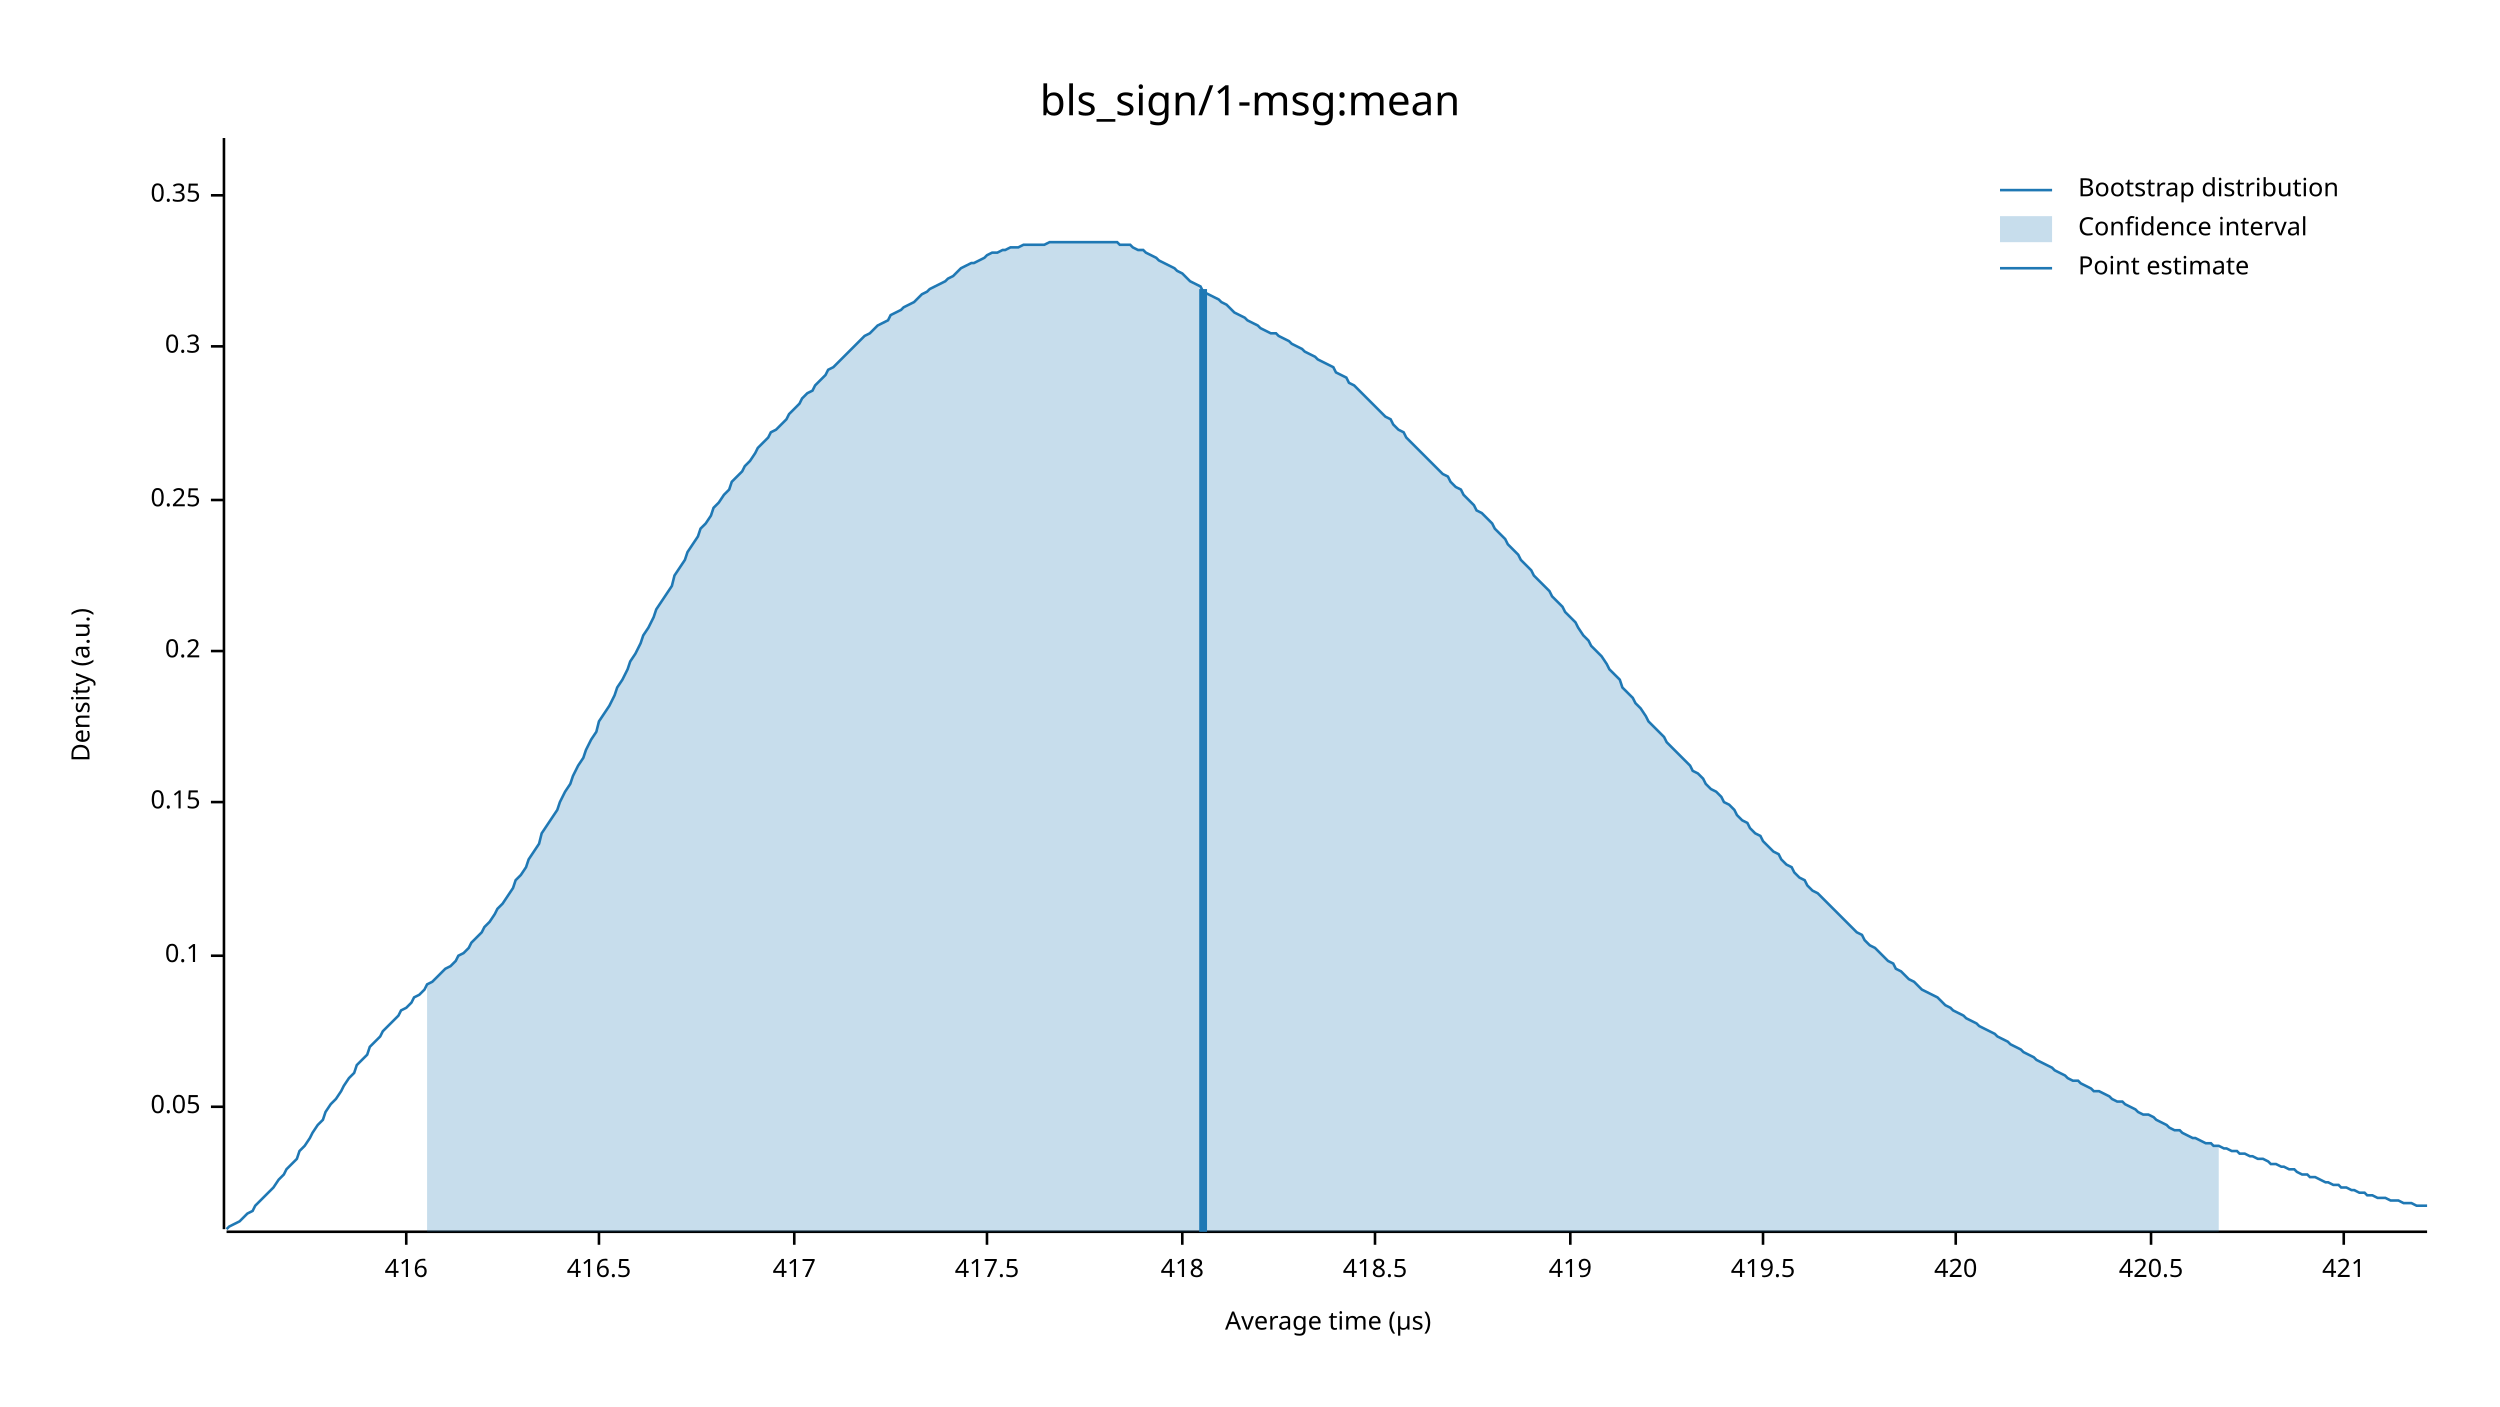
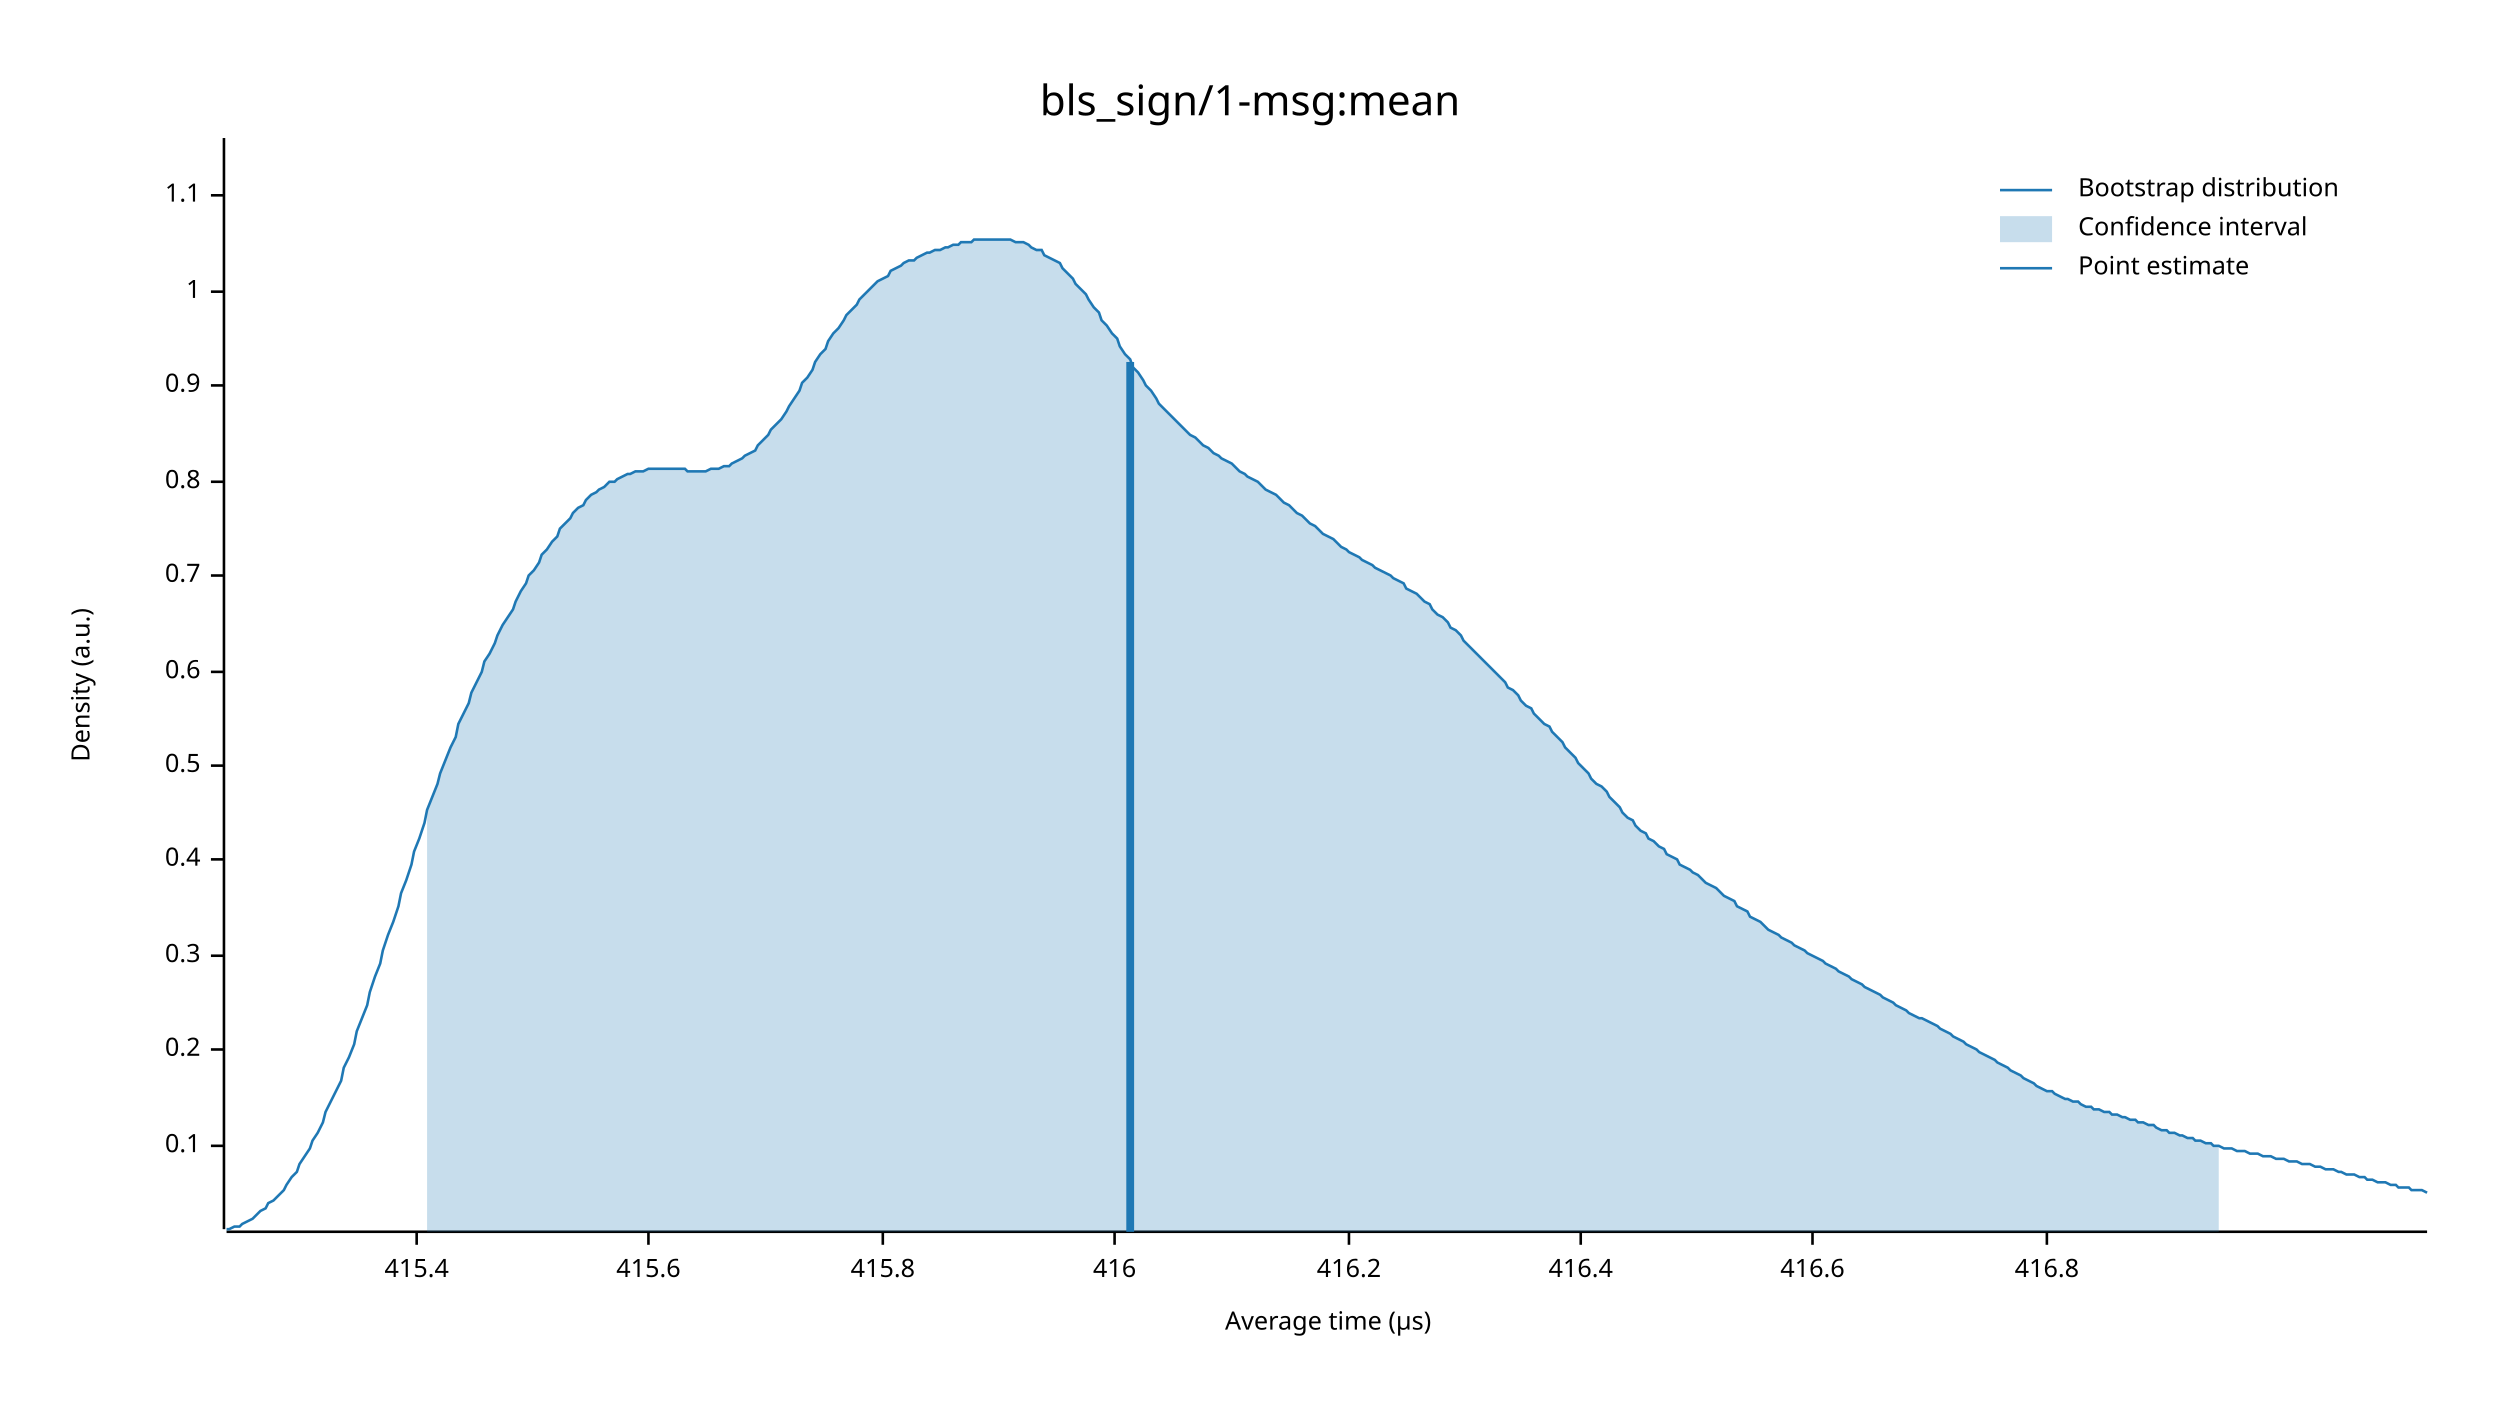
<svg xmlns="http://www.w3.org/2000/svg" width="960" height="540" viewBox="0 0 960 540">
  <text x="480" y="32" dy="0.76em" text-anchor="middle" font-family="sans-serif" font-size="16.129" opacity="1" fill="#000000">
bls_sign/1-msg:mean
</text>
  <text x="27" y="263" dy="0.76em" text-anchor="middle" font-family="sans-serif" font-size="9.677" opacity="1" fill="#000000" transform="rotate(270, 27, 263)">
Density (a.u.)
</text>
  <text x="510" y="513" dy="-0.5ex" text-anchor="middle" font-family="sans-serif" font-size="9.677" opacity="1" fill="#000000">
Average time (µs)
</text>
  <polyline fill="none" opacity="1" stroke="#000000" stroke-width="1" points="86,53 86,472 " />
-   <text x="77" y="425" dy="0.5ex" text-anchor="end" font-family="sans-serif" font-size="9.677" opacity="1" fill="#000000">
- 0.05
- </text>
-   <polyline fill="none" opacity="1" stroke="#000000" stroke-width="1" points="81,425 86,425 " />
-   <text x="77" y="367" dy="0.5ex" text-anchor="end" font-family="sans-serif" font-size="9.677" opacity="1" fill="#000000">
+   <text x="77" y="440" dy="0.5ex" text-anchor="end" font-family="sans-serif" font-size="9.677" opacity="1" fill="#000000">
0.1
</text>
-   <polyline fill="none" opacity="1" stroke="#000000" stroke-width="1" points="81,367 86,367 " />
-   <text x="77" y="308" dy="0.5ex" text-anchor="end" font-family="sans-serif" font-size="9.677" opacity="1" fill="#000000">
- 0.15
- </text>
-   <polyline fill="none" opacity="1" stroke="#000000" stroke-width="1" points="81,308 86,308 " />
-   <text x="77" y="250" dy="0.5ex" text-anchor="end" font-family="sans-serif" font-size="9.677" opacity="1" fill="#000000">
+   <polyline fill="none" opacity="1" stroke="#000000" stroke-width="1" points="81,440 86,440 " />
+   <text x="77" y="403" dy="0.5ex" text-anchor="end" font-family="sans-serif" font-size="9.677" opacity="1" fill="#000000">
0.2
</text>
-   <polyline fill="none" opacity="1" stroke="#000000" stroke-width="1" points="81,250 86,250 " />
-   <text x="77" y="192" dy="0.5ex" text-anchor="end" font-family="sans-serif" font-size="9.677" opacity="1" fill="#000000">
- 0.25
- </text>
-   <polyline fill="none" opacity="1" stroke="#000000" stroke-width="1" points="81,192 86,192 " />
-   <text x="77" y="133" dy="0.5ex" text-anchor="end" font-family="sans-serif" font-size="9.677" opacity="1" fill="#000000">
+   <polyline fill="none" opacity="1" stroke="#000000" stroke-width="1" points="81,403 86,403 " />
+   <text x="77" y="367" dy="0.5ex" text-anchor="end" font-family="sans-serif" font-size="9.677" opacity="1" fill="#000000">
0.3
</text>
-   <polyline fill="none" opacity="1" stroke="#000000" stroke-width="1" points="81,133 86,133 " />
+   <polyline fill="none" opacity="1" stroke="#000000" stroke-width="1" points="81,367 86,367 " />
+   <text x="77" y="330" dy="0.5ex" text-anchor="end" font-family="sans-serif" font-size="9.677" opacity="1" fill="#000000">
+ 0.4
+ </text>
+   <polyline fill="none" opacity="1" stroke="#000000" stroke-width="1" points="81,330 86,330 " />
+   <text x="77" y="294" dy="0.5ex" text-anchor="end" font-family="sans-serif" font-size="9.677" opacity="1" fill="#000000">
+ 0.5
+ </text>
+   <polyline fill="none" opacity="1" stroke="#000000" stroke-width="1" points="81,294 86,294 " />
+   <text x="77" y="258" dy="0.5ex" text-anchor="end" font-family="sans-serif" font-size="9.677" opacity="1" fill="#000000">
+ 0.6
+ </text>
+   <polyline fill="none" opacity="1" stroke="#000000" stroke-width="1" points="81,258 86,258 " />
+   <text x="77" y="221" dy="0.5ex" text-anchor="end" font-family="sans-serif" font-size="9.677" opacity="1" fill="#000000">
+ 0.7
+ </text>
+   <polyline fill="none" opacity="1" stroke="#000000" stroke-width="1" points="81,221 86,221 " />
+   <text x="77" y="185" dy="0.5ex" text-anchor="end" font-family="sans-serif" font-size="9.677" opacity="1" fill="#000000">
+ 0.8
+ </text>
+   <polyline fill="none" opacity="1" stroke="#000000" stroke-width="1" points="81,185 86,185 " />
+   <text x="77" y="148" dy="0.5ex" text-anchor="end" font-family="sans-serif" font-size="9.677" opacity="1" fill="#000000">
+ 0.9
+ </text>
+   <polyline fill="none" opacity="1" stroke="#000000" stroke-width="1" points="81,148 86,148 " />
+   <text x="77" y="112" dy="0.5ex" text-anchor="end" font-family="sans-serif" font-size="9.677" opacity="1" fill="#000000">
+ 1
+ </text>
+   <polyline fill="none" opacity="1" stroke="#000000" stroke-width="1" points="81,112 86,112 " />
  <text x="77" y="75" dy="0.5ex" text-anchor="end" font-family="sans-serif" font-size="9.677" opacity="1" fill="#000000">
- 0.35
+ 1.1
</text>
  <polyline fill="none" opacity="1" stroke="#000000" stroke-width="1" points="81,75 86,75 " />
  <polyline fill="none" opacity="1" stroke="#000000" stroke-width="1" points="87,473 932,473 " />
-   <text x="156" y="483" dy="0.76em" text-anchor="middle" font-family="sans-serif" font-size="9.677" opacity="1" fill="#000000">
+   <text x="160" y="483" dy="0.76em" text-anchor="middle" font-family="sans-serif" font-size="9.677" opacity="1" fill="#000000">
+ 415.4
+ </text>
+   <polyline fill="none" opacity="1" stroke="#000000" stroke-width="1" points="160,473 160,478 " />
+   <text x="249" y="483" dy="0.76em" text-anchor="middle" font-family="sans-serif" font-size="9.677" opacity="1" fill="#000000">
+ 415.6
+ </text>
+   <polyline fill="none" opacity="1" stroke="#000000" stroke-width="1" points="249,473 249,478 " />
+   <text x="339" y="483" dy="0.76em" text-anchor="middle" font-family="sans-serif" font-size="9.677" opacity="1" fill="#000000">
+ 415.8
+ </text>
+   <polyline fill="none" opacity="1" stroke="#000000" stroke-width="1" points="339,473 339,478 " />
+   <text x="428" y="483" dy="0.76em" text-anchor="middle" font-family="sans-serif" font-size="9.677" opacity="1" fill="#000000">
416
</text>
-   <polyline fill="none" opacity="1" stroke="#000000" stroke-width="1" points="156,473 156,478 " />
-   <text x="230" y="483" dy="0.76em" text-anchor="middle" font-family="sans-serif" font-size="9.677" opacity="1" fill="#000000">
- 416.5
+   <polyline fill="none" opacity="1" stroke="#000000" stroke-width="1" points="428,473 428,478 " />
+   <text x="518" y="483" dy="0.76em" text-anchor="middle" font-family="sans-serif" font-size="9.677" opacity="1" fill="#000000">
+ 416.2
</text>
-   <polyline fill="none" opacity="1" stroke="#000000" stroke-width="1" points="230,473 230,478 " />
-   <text x="305" y="483" dy="0.76em" text-anchor="middle" font-family="sans-serif" font-size="9.677" opacity="1" fill="#000000">
- 417
+   <polyline fill="none" opacity="1" stroke="#000000" stroke-width="1" points="518,473 518,478 " />
+   <text x="607" y="483" dy="0.76em" text-anchor="middle" font-family="sans-serif" font-size="9.677" opacity="1" fill="#000000">
+ 416.4
</text>
-   <polyline fill="none" opacity="1" stroke="#000000" stroke-width="1" points="305,473 305,478 " />
-   <text x="379" y="483" dy="0.76em" text-anchor="middle" font-family="sans-serif" font-size="9.677" opacity="1" fill="#000000">
- 417.5
+   <polyline fill="none" opacity="1" stroke="#000000" stroke-width="1" points="607,473 607,478 " />
+   <text x="696" y="483" dy="0.76em" text-anchor="middle" font-family="sans-serif" font-size="9.677" opacity="1" fill="#000000">
+ 416.6
</text>
-   <polyline fill="none" opacity="1" stroke="#000000" stroke-width="1" points="379,473 379,478 " />
-   <text x="454" y="483" dy="0.76em" text-anchor="middle" font-family="sans-serif" font-size="9.677" opacity="1" fill="#000000">
- 418
+   <polyline fill="none" opacity="1" stroke="#000000" stroke-width="1" points="696,473 696,478 " />
+   <text x="786" y="483" dy="0.76em" text-anchor="middle" font-family="sans-serif" font-size="9.677" opacity="1" fill="#000000">
+ 416.8
</text>
-   <polyline fill="none" opacity="1" stroke="#000000" stroke-width="1" points="454,473 454,478 " />
-   <text x="528" y="483" dy="0.76em" text-anchor="middle" font-family="sans-serif" font-size="9.677" opacity="1" fill="#000000">
- 418.5
- </text>
-   <polyline fill="none" opacity="1" stroke="#000000" stroke-width="1" points="528,473 528,478 " />
-   <text x="603" y="483" dy="0.76em" text-anchor="middle" font-family="sans-serif" font-size="9.677" opacity="1" fill="#000000">
- 419
- </text>
-   <polyline fill="none" opacity="1" stroke="#000000" stroke-width="1" points="603,473 603,478 " />
-   <text x="677" y="483" dy="0.76em" text-anchor="middle" font-family="sans-serif" font-size="9.677" opacity="1" fill="#000000">
- 419.5
- </text>
-   <polyline fill="none" opacity="1" stroke="#000000" stroke-width="1" points="677,473 677,478 " />
-   <text x="751" y="483" dy="0.76em" text-anchor="middle" font-family="sans-serif" font-size="9.677" opacity="1" fill="#000000">
- 420
- </text>
-   <polyline fill="none" opacity="1" stroke="#000000" stroke-width="1" points="751,473 751,478 " />
-   <text x="826" y="483" dy="0.76em" text-anchor="middle" font-family="sans-serif" font-size="9.677" opacity="1" fill="#000000">
- 420.5
- </text>
-   <polyline fill="none" opacity="1" stroke="#000000" stroke-width="1" points="826,473 826,478 " />
-   <text x="900" y="483" dy="0.76em" text-anchor="middle" font-family="sans-serif" font-size="9.677" opacity="1" fill="#000000">
- 421
- </text>
-   <polyline fill="none" opacity="1" stroke="#000000" stroke-width="1" points="900,473 900,478 " />
-   <polyline fill="none" opacity="1" stroke="#1F78B4" stroke-width="1" points="87,472 88,471 90,470 92,469 93,468 95,466 97,465 98,463 100,461 102,459 103,458 105,456 107,453 109,451 110,449 112,447 114,445 115,442 117,440 119,437 120,435 122,432 124,430 125,427 127,424 129,422 131,419 132,417 134,414 136,412 137,409 139,407 141,405 142,402 144,400 146,398 147,396 149,394 151,392 153,390 154,388 156,387 158,385 159,383 161,382 163,380 164,378 166,377 168,375 169,374 171,372 173,371 175,369 176,367 178,366 180,364 181,362 183,360 185,358 186,356 188,354 190,351 191,349 193,347 195,344 197,341 198,338 200,336 202,333 203,330 205,327 207,324 208,320 210,317 212,314 214,311 215,308 217,304 219,301 220,298 222,294 224,291 225,288 227,284 229,281 230,277 232,274 234,271 236,267 237,264 239,261 241,257 242,254 244,251 246,247 247,244 249,241 251,237 252,234 254,231 256,228 258,225 259,221 261,218 263,215 264,212 266,209 268,206 269,203 271,201 273,198 274,195 276,193 278,190 280,188 281,185 283,183 285,181 286,179 288,177 290,174 291,172 293,170 295,168 296,166 298,165 300,163 302,161 303,159 305,157 307,155 308,153 310,151 312,150 313,148 315,146 317,144 318,142 320,141 322,139 324,137 325,136 327,134 329,132 330,131 332,129 334,128 335,127 337,125 339,124 341,123 342,121 344,120 346,119 347,118 349,117 351,116 352,115 354,113 356,112 357,111 359,110 361,109 363,108 364,107 366,106 368,104 369,103 371,102 373,101 374,101 376,100 378,99 379,98 381,97 383,97 385,96 386,96 388,95 390,95 391,95 393,94 395,94 396,94 398,94 400,94 401,94 403,93 405,93 407,93 408,93 410,93 412,93 413,93 415,93 417,93 418,93 420,93 422,93 423,93 425,93 427,93 429,93 430,94 432,94 434,94 435,95 437,96 439,96 440,97 442,98 444,99 445,100 447,101 449,102 451,103 452,104 454,105 456,107 457,108 459,109 461,110 462,112 464,113 466,114 468,115 469,116 471,117 473,119 474,120 476,121 478,122 479,123 481,124 483,125 484,126 486,127 488,128 490,128 491,129 493,130 495,131 496,132 498,133 500,134 501,135 503,136 505,137 506,138 508,139 510,140 512,141 513,143 515,144 517,145 518,147 520,148 522,150 523,151 525,153 527,155 528,156 530,158 532,160 534,161 535,163 537,165 539,166 540,168 542,170 544,172 545,173 547,175 549,177 550,178 552,180 554,182 556,183 557,185 559,187 561,188 562,190 564,192 566,194 567,196 569,197 571,199 573,201 574,203 576,205 578,207 579,209 581,211 583,213 584,215 586,217 588,219 589,221 591,223 593,225 595,227 596,229 598,231 600,233 601,235 603,237 605,239 606,241 608,244 610,246 611,248 613,250 615,252 617,255 618,257 620,259 622,261 623,264 625,266 627,268 628,270 630,272 632,275 633,277 635,279 637,281 639,283 640,285 642,287 644,289 645,290 647,292 649,294 650,296 652,297 654,299 655,301 657,303 659,304 661,306 662,308 664,309 666,311 667,313 669,315 671,316 672,318 674,320 676,321 677,323 679,325 681,327 683,328 684,330 686,332 688,333 689,335 691,337 693,338 694,340 696,342 698,343 700,345 701,346 703,348 705,350 706,351 708,353 710,355 711,356 713,358 715,359 716,361 718,363 720,364 722,366 723,367 725,369 727,370 728,372 730,373 732,375 733,376 735,377 737,379 738,380 740,381 742,382 744,383 745,384 747,386 749,387 750,388 752,389 754,390 755,391 757,392 759,393 760,394 762,395 764,396 766,397 767,398 769,399 771,400 772,401 774,402 776,403 777,404 779,405 781,406 782,407 784,408 786,409 788,410 789,411 791,412 793,413 794,414 796,415 798,415 799,416 801,417 803,418 804,419 806,419 808,420 810,421 811,422 813,423 815,423 816,424 818,425 820,426 821,427 823,428 825,428 827,429 828,430 830,431 832,432 833,433 835,434 837,434 838,435 840,436 842,437 843,437 845,438 847,439 849,439 850,440 852,440 854,441 855,441 857,442 859,442 860,443 862,443 864,444 865,444 867,445 869,445 871,446 872,447 874,447 876,448 877,448 879,449 881,449 882,450 884,451 886,451 887,452 889,452 891,453 893,454 894,454 896,455 898,455 899,456 901,456 903,457 904,457 906,458 908,458 909,459 911,459 913,460 915,460 916,460 918,461 920,461 921,461 923,462 925,462 926,462 928,463 930,463 932,463 " />
-   <polygon opacity="0.25" fill="#1F78B4" points="164,378 166,377 168,375 169,374 171,372 173,371 175,369 176,367 178,366 180,364 181,362 183,360 185,358 186,356 188,354 190,351 191,349 193,347 195,344 197,341 198,338 200,336 202,333 203,330 205,327 207,324 208,320 210,317 212,314 214,311 215,308 217,304 219,301 220,298 222,294 224,291 225,288 227,284 229,281 230,277 232,274 234,271 236,267 237,264 239,261 241,257 242,254 244,251 246,247 247,244 249,241 251,237 252,234 254,231 256,228 258,225 259,221 261,218 263,215 264,212 266,209 268,206 269,203 271,201 273,198 274,195 276,193 278,190 280,188 281,185 283,183 285,181 286,179 288,177 290,174 291,172 293,170 295,168 296,166 298,165 300,163 302,161 303,159 305,157 307,155 308,153 310,151 312,150 313,148 315,146 317,144 318,142 320,141 322,139 324,137 325,136 327,134 329,132 330,131 332,129 334,128 335,127 337,125 339,124 341,123 342,121 344,120 346,119 347,118 349,117 351,116 352,115 354,113 356,112 357,111 359,110 361,109 363,108 364,107 366,106 368,104 369,103 371,102 373,101 374,101 376,100 378,99 379,98 381,97 383,97 385,96 386,96 388,95 390,95 391,95 393,94 395,94 396,94 398,94 400,94 401,94 403,93 405,93 407,93 408,93 410,93 412,93 413,93 415,93 417,93 418,93 420,93 422,93 423,93 425,93 427,93 429,93 430,94 432,94 434,94 435,95 437,96 439,96 440,97 442,98 444,99 445,100 447,101 449,102 451,103 452,104 454,105 456,107 457,108 459,109 461,110 462,112 464,113 466,114 468,115 469,116 471,117 473,119 474,120 476,121 478,122 479,123 481,124 483,125 484,126 486,127 488,128 490,128 491,129 493,130 495,131 496,132 498,133 500,134 501,135 503,136 505,137 506,138 508,139 510,140 512,141 513,143 515,144 517,145 518,147 520,148 522,150 523,151 525,153 527,155 528,156 530,158 532,160 534,161 535,163 537,165 539,166 540,168 542,170 544,172 545,173 547,175 549,177 550,178 552,180 554,182 556,183 557,185 559,187 561,188 562,190 564,192 566,194 567,196 569,197 571,199 573,201 574,203 576,205 578,207 579,209 581,211 583,213 584,215 586,217 588,219 589,221 591,223 593,225 595,227 596,229 598,231 600,233 601,235 603,237 605,239 606,241 608,244 610,246 611,248 613,250 615,252 617,255 618,257 620,259 622,261 623,264 625,266 627,268 628,270 630,272 632,275 633,277 635,279 637,281 639,283 640,285 642,287 644,289 645,290 647,292 649,294 650,296 652,297 654,299 655,301 657,303 659,304 661,306 662,308 664,309 666,311 667,313 669,315 671,316 672,318 674,320 676,321 677,323 679,325 681,327 683,328 684,330 686,332 688,333 689,335 691,337 693,338 694,340 696,342 698,343 700,345 701,346 703,348 705,350 706,351 708,353 710,355 711,356 713,358 715,359 716,361 718,363 720,364 722,366 723,367 725,369 727,370 728,372 730,373 732,375 733,376 735,377 737,379 738,380 740,381 742,382 744,383 745,384 747,386 749,387 750,388 752,389 754,390 755,391 757,392 759,393 760,394 762,395 764,396 766,397 767,398 769,399 771,400 772,401 774,402 776,403 777,404 779,405 781,406 782,407 784,408 786,409 788,410 789,411 791,412 793,413 794,414 796,415 798,415 799,416 801,417 803,418 804,419 806,419 808,420 810,421 811,422 813,423 815,423 816,424 818,425 820,426 821,427 823,428 825,428 827,429 828,430 830,431 832,432 833,433 835,434 837,434 838,435 840,436 842,437 843,437 845,438 847,439 849,439 850,440 852,440 852,473 164,473 " />
-   <polyline fill="none" opacity="1" stroke="#1F78B4" stroke-width="3" points="462,473 462,111 " />
+   <polyline fill="none" opacity="1" stroke="#000000" stroke-width="1" points="786,473 786,478 " />
+   <polyline fill="none" opacity="1" stroke="#1F78B4" stroke-width="1" points="87,472 88,472 90,471 92,471 93,470 95,469 97,468 98,467 100,465 102,464 103,462 105,461 107,459 109,457 110,455 112,452 114,450 115,447 117,444 119,441 120,438 122,435 124,431 125,427 127,423 129,419 131,415 132,410 134,406 136,401 137,396 139,391 141,386 142,381 144,375 146,370 147,365 149,359 151,354 153,348 154,343 156,338 158,332 159,327 161,322 163,316 164,311 166,306 168,301 169,297 171,292 173,287 175,283 176,278 178,274 180,270 181,266 183,262 185,258 186,254 188,251 190,247 191,244 193,240 195,237 197,234 198,231 200,227 202,224 203,221 205,219 207,216 208,213 210,211 212,208 214,206 215,203 217,201 219,199 220,197 222,195 224,194 225,192 227,190 229,189 230,188 232,187 234,185 236,185 237,184 239,183 241,182 242,182 244,181 246,181 247,181 249,180 251,180 252,180 254,180 256,180 258,180 259,180 261,180 263,180 264,181 266,181 268,181 269,181 271,181 273,180 274,180 276,180 278,179 280,179 281,178 283,177 285,176 286,175 288,174 290,173 291,171 293,169 295,167 296,165 298,163 300,161 302,158 303,156 305,153 307,150 308,147 310,145 312,142 313,139 315,136 317,134 318,131 320,128 322,126 324,123 325,121 327,119 329,117 330,115 332,113 334,111 335,110 337,108 339,107 341,106 342,104 344,103 346,102 347,101 349,100 351,100 352,99 354,98 356,97 357,97 359,96 361,96 363,95 364,95 366,94 368,94 369,93 371,93 373,93 374,92 376,92 378,92 379,92 381,92 383,92 385,92 386,92 388,92 390,93 391,93 393,93 395,94 396,95 398,96 400,96 401,98 403,99 405,100 407,101 408,103 410,105 412,107 413,109 415,111 417,113 418,115 420,118 422,120 423,123 425,125 427,128 429,130 430,133 432,136 434,138 435,141 437,143 439,146 440,148 442,150 444,153 445,155 447,157 449,159 451,161 452,162 454,164 456,166 457,167 459,168 461,170 462,171 464,172 466,174 468,175 469,176 471,177 473,178 474,179 476,181 478,182 479,183 481,184 483,185 484,186 486,188 488,189 490,190 491,191 493,193 495,194 496,195 498,197 500,198 501,199 503,201 505,202 506,203 508,205 510,206 512,207 513,208 515,210 517,211 518,212 520,213 522,214 523,215 525,216 527,217 528,218 530,219 532,220 534,221 535,222 537,223 539,224 540,226 542,227 544,228 545,229 547,231 549,232 550,234 552,236 554,237 556,239 557,241 559,242 561,244 562,246 564,248 566,250 567,251 569,253 571,255 573,257 574,258 576,260 578,262 579,264 581,265 583,267 584,269 586,271 588,272 589,274 591,276 593,278 595,279 596,281 598,283 600,285 601,287 603,289 605,291 606,293 608,295 610,297 611,299 613,301 615,302 617,304 618,306 620,308 622,310 623,312 625,314 627,315 628,317 630,319 632,320 633,322 635,323 637,325 639,326 640,328 642,329 644,330 645,332 647,333 649,334 650,335 652,336 654,338 655,339 657,340 659,341 661,343 662,344 664,345 666,346 667,348 669,349 671,350 672,352 674,353 676,354 677,355 679,357 681,358 683,359 684,360 686,361 688,362 689,363 691,364 693,365 694,366 696,367 698,368 700,369 701,370 703,371 705,372 706,373 708,374 710,375 711,376 713,377 715,378 716,379 718,380 720,381 722,382 723,383 725,384 727,385 728,386 730,387 732,388 733,389 735,390 737,391 738,391 740,392 742,393 744,394 745,395 747,396 749,397 750,398 752,399 754,400 755,401 757,402 759,403 760,404 762,405 764,406 766,407 767,408 769,409 771,410 772,411 774,412 776,413 777,414 779,415 781,416 782,417 784,418 786,419 788,419 789,420 791,421 793,422 794,422 796,423 798,423 799,424 801,425 803,425 804,426 806,426 808,427 810,427 811,428 813,428 815,429 816,429 818,430 820,430 821,431 823,431 825,432 827,432 828,433 830,434 832,434 833,435 835,435 837,436 838,436 840,437 842,437 843,438 845,438 847,439 849,439 850,440 852,440 854,441 855,441 857,441 859,442 860,442 862,442 864,443 865,443 867,443 869,444 871,444 872,444 874,445 876,445 877,445 879,446 881,446 882,446 884,447 886,447 887,447 889,448 891,448 893,449 894,449 896,449 898,450 899,450 901,451 903,451 904,451 906,452 908,452 909,453 911,453 913,454 915,454 916,454 918,455 920,455 921,456 923,456 925,456 926,457 928,457 930,457 932,458 " />
+   <polygon opacity="0.25" fill="#1F78B4" points="164,311 166,306 168,301 169,297 171,292 173,287 175,283 176,278 178,274 180,270 181,266 183,262 185,258 186,254 188,251 190,247 191,244 193,240 195,237 197,234 198,231 200,227 202,224 203,221 205,219 207,216 208,213 210,211 212,208 214,206 215,203 217,201 219,199 220,197 222,195 224,194 225,192 227,190 229,189 230,188 232,187 234,185 236,185 237,184 239,183 241,182 242,182 244,181 246,181 247,181 249,180 251,180 252,180 254,180 256,180 258,180 259,180 261,180 263,180 264,181 266,181 268,181 269,181 271,181 273,180 274,180 276,180 278,179 280,179 281,178 283,177 285,176 286,175 288,174 290,173 291,171 293,169 295,167 296,165 298,163 300,161 302,158 303,156 305,153 307,150 308,147 310,145 312,142 313,139 315,136 317,134 318,131 320,128 322,126 324,123 325,121 327,119 329,117 330,115 332,113 334,111 335,110 337,108 339,107 341,106 342,104 344,103 346,102 347,101 349,100 351,100 352,99 354,98 356,97 357,97 359,96 361,96 363,95 364,95 366,94 368,94 369,93 371,93 373,93 374,92 376,92 378,92 379,92 381,92 383,92 385,92 386,92 388,92 390,93 391,93 393,93 395,94 396,95 398,96 400,96 401,98 403,99 405,100 407,101 408,103 410,105 412,107 413,109 415,111 417,113 418,115 420,118 422,120 423,123 425,125 427,128 429,130 430,133 432,136 434,138 435,141 437,143 439,146 440,148 442,150 444,153 445,155 447,157 449,159 451,161 452,162 454,164 456,166 457,167 459,168 461,170 462,171 464,172 466,174 468,175 469,176 471,177 473,178 474,179 476,181 478,182 479,183 481,184 483,185 484,186 486,188 488,189 490,190 491,191 493,193 495,194 496,195 498,197 500,198 501,199 503,201 505,202 506,203 508,205 510,206 512,207 513,208 515,210 517,211 518,212 520,213 522,214 523,215 525,216 527,217 528,218 530,219 532,220 534,221 535,222 537,223 539,224 540,226 542,227 544,228 545,229 547,231 549,232 550,234 552,236 554,237 556,239 557,241 559,242 561,244 562,246 564,248 566,250 567,251 569,253 571,255 573,257 574,258 576,260 578,262 579,264 581,265 583,267 584,269 586,271 588,272 589,274 591,276 593,278 595,279 596,281 598,283 600,285 601,287 603,289 605,291 606,293 608,295 610,297 611,299 613,301 615,302 617,304 618,306 620,308 622,310 623,312 625,314 627,315 628,317 630,319 632,320 633,322 635,323 637,325 639,326 640,328 642,329 644,330 645,332 647,333 649,334 650,335 652,336 654,338 655,339 657,340 659,341 661,343 662,344 664,345 666,346 667,348 669,349 671,350 672,352 674,353 676,354 677,355 679,357 681,358 683,359 684,360 686,361 688,362 689,363 691,364 693,365 694,366 696,367 698,368 700,369 701,370 703,371 705,372 706,373 708,374 710,375 711,376 713,377 715,378 716,379 718,380 720,381 722,382 723,383 725,384 727,385 728,386 730,387 732,388 733,389 735,390 737,391 738,391 740,392 742,393 744,394 745,395 747,396 749,397 750,398 752,399 754,400 755,401 757,402 759,403 760,404 762,405 764,406 766,407 767,408 769,409 771,410 772,411 774,412 776,413 777,414 779,415 781,416 782,417 784,418 786,419 788,419 789,420 791,421 793,422 794,422 796,423 798,423 799,424 801,425 803,425 804,426 806,426 808,427 810,427 811,428 813,428 815,429 816,429 818,430 820,430 821,431 823,431 825,432 827,432 828,433 830,434 832,434 833,435 835,435 837,436 838,436 840,437 842,437 843,438 845,438 847,439 849,439 850,440 852,440 852,473 164,473 " />
+   <polyline fill="none" opacity="1" stroke="#1F78B4" stroke-width="3" points="434,473 434,139 " />
  <text x="798" y="68" dy="0.76em" text-anchor="start" font-family="sans-serif" font-size="9.677" opacity="1" fill="#000000">
Bootstrap distribution
</text>
  <text x="798" y="83" dy="0.76em" text-anchor="start" font-family="sans-serif" font-size="9.677" opacity="1" fill="#000000">
Confidence interval
</text>
  <text x="798" y="98" dy="0.76em" text-anchor="start" font-family="sans-serif" font-size="9.677" opacity="1" fill="#000000">
Point estimate
</text>
  <polyline fill="none" opacity="1" stroke="#1F78B4" stroke-width="1" points="768,73 788,73 " />
  <rect x="768" y="83" width="20" height="10" opacity="0.25" fill="#1F78B4" stroke="none" />
  <polyline fill="none" opacity="1" stroke="#1F78B4" stroke-width="1" points="768,103 788,103 " />
</svg>
